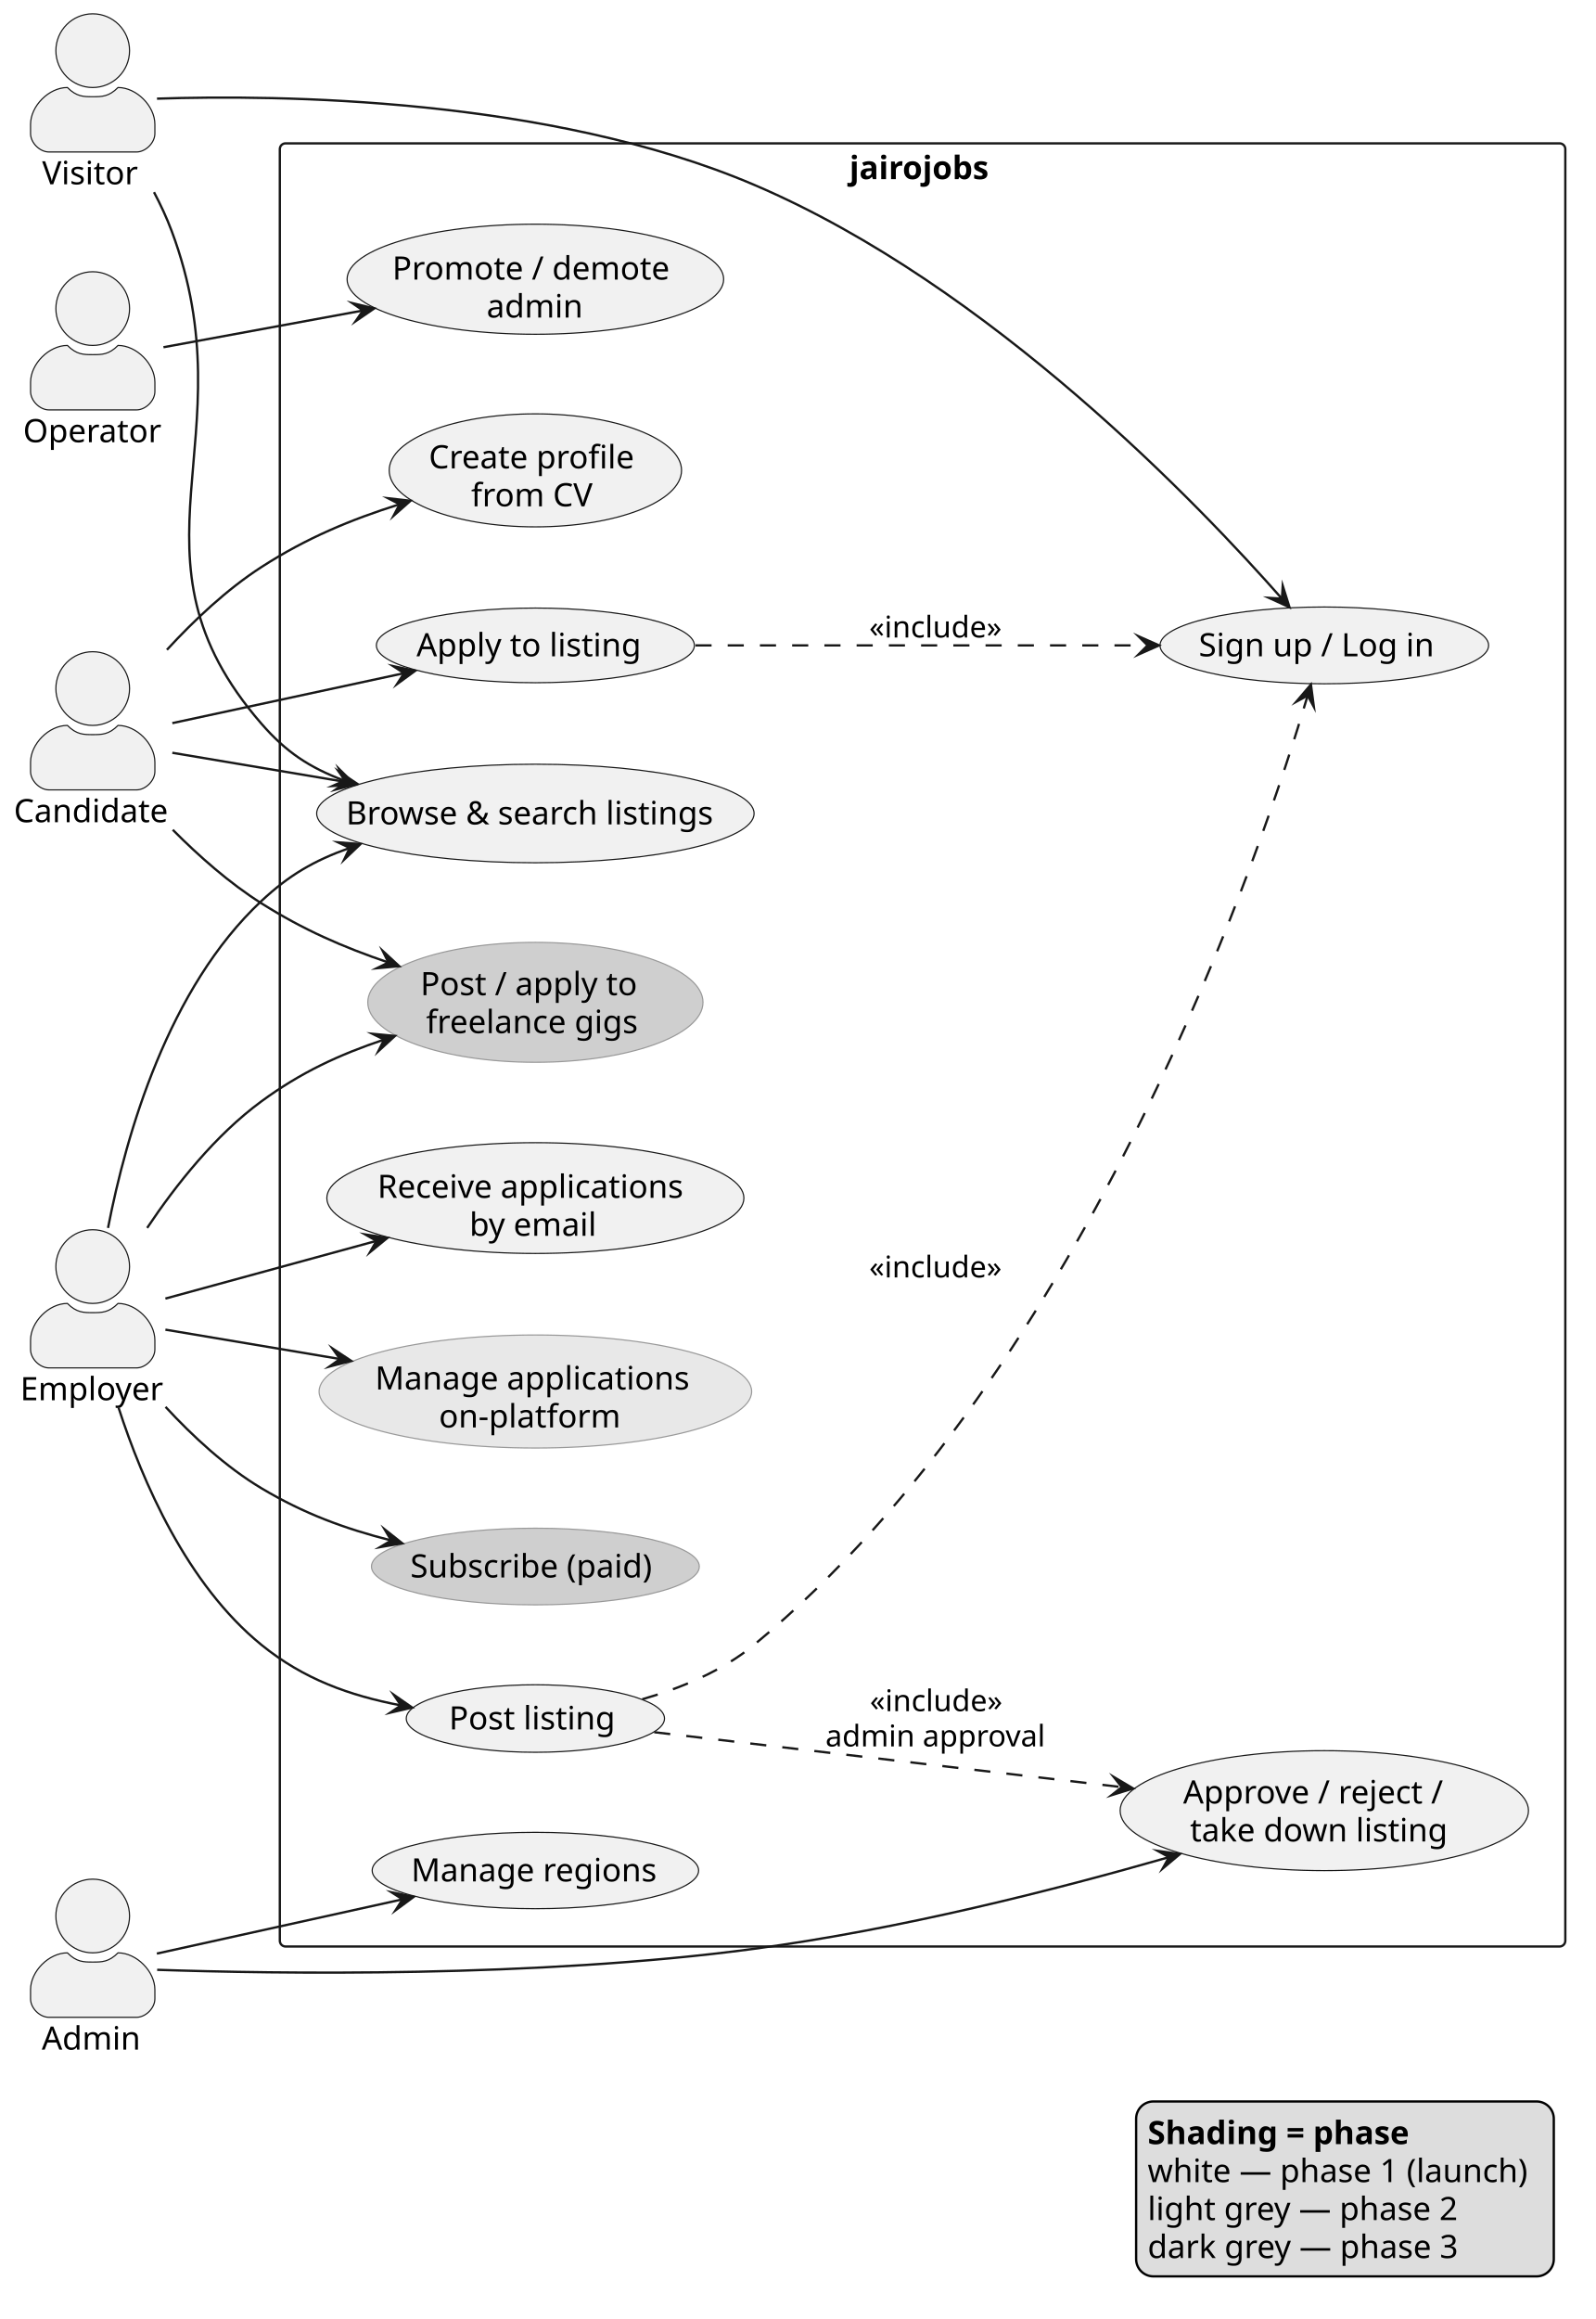
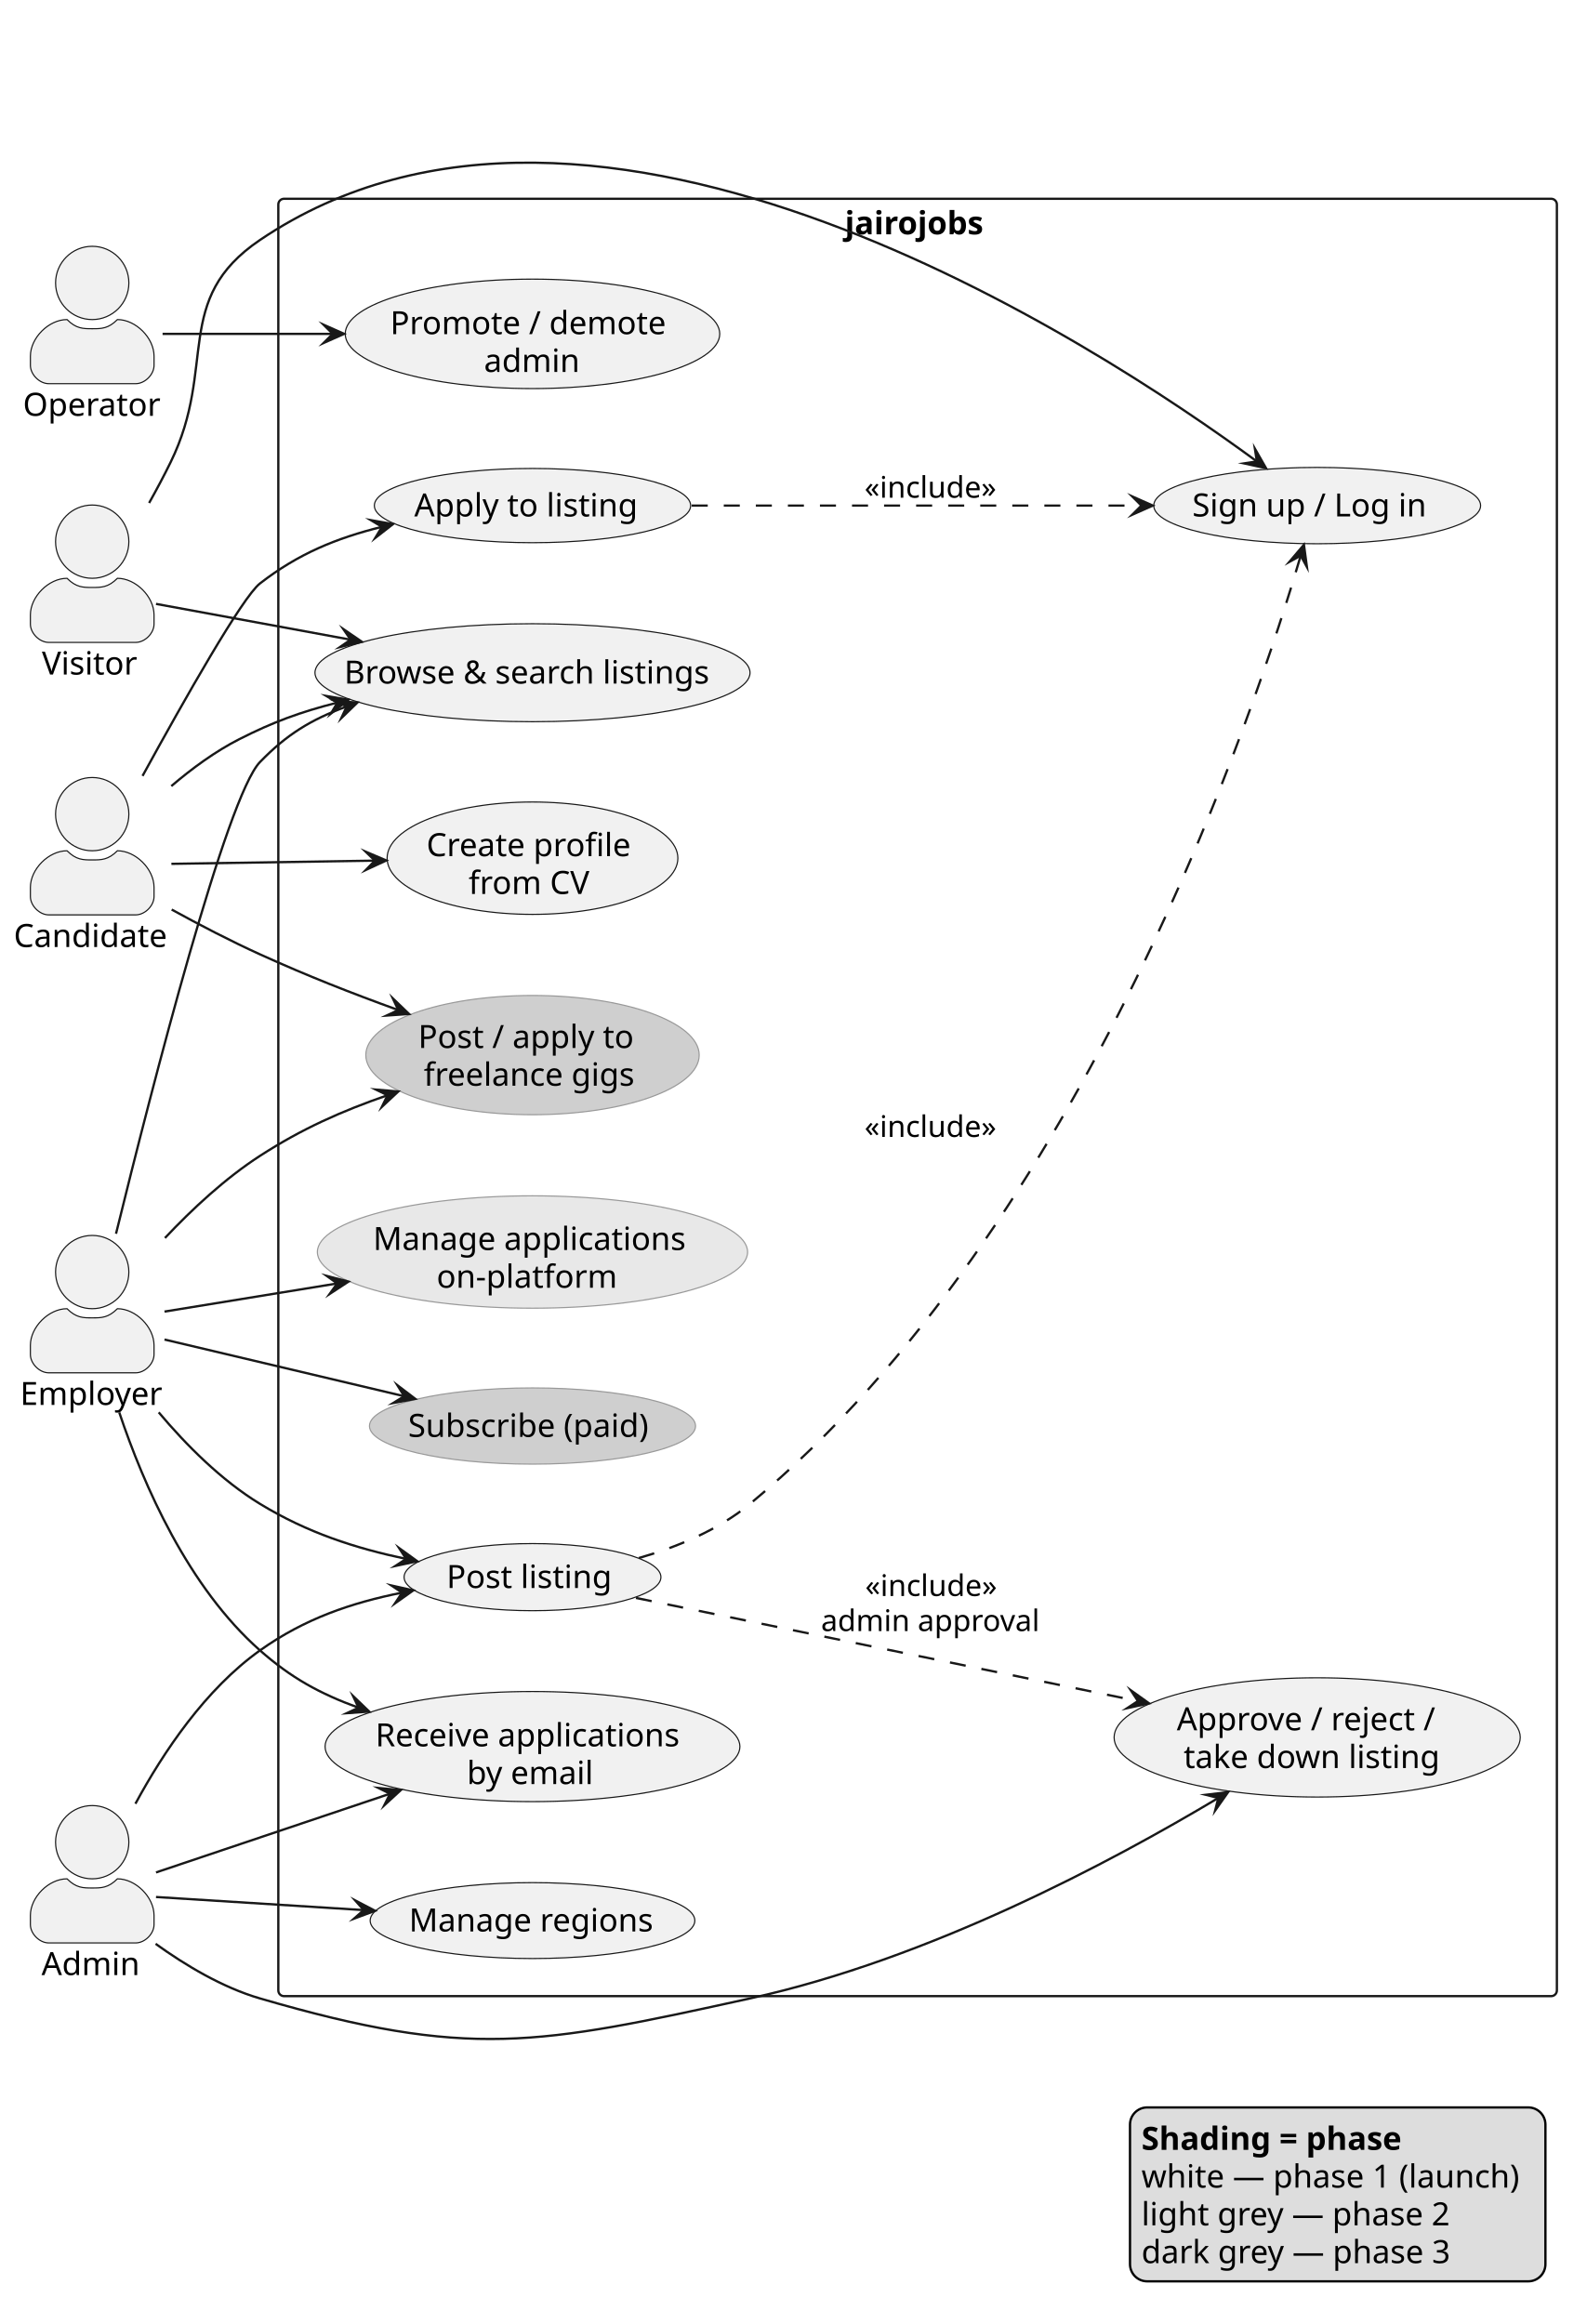
- <svg xmlns="http://www.w3.org/2000/svg" version="1.1" data-diagram-type="DESCRIPTION" style="width:693px;height:1007px;background:#FFFFFF;" width="693px" height="1007px" viewBox="0 0 693 1007" zoomAndPan="magnify" preserveAspectRatio="none" contentStyleType="text/css">
+ <svg xmlns="http://www.w3.org/2000/svg" version="1.1" data-diagram-type="DESCRIPTION" style="width:693px;height:1015px;background:#FFFFFF;" width="693px" height="1015px" viewBox="0 0 693 1015" zoomAndPan="magnify" preserveAspectRatio="none" contentStyleType="text/css">
  <defs />
  <g font-family="sans-serif" lengthAdjust="spacing">
    <g class="cluster" data-qualified-name="jairojobs" id="ent0006" data-source-line="21">
-       <rect x="121.54" y="62.25" width="558.35" height="783" fill="none" style="stroke:#181818;stroke-width:1;" rx="2.5" ry="2.5" />
-       <text x="368.942" y="77.785" fill="#000" font-size="14" textLength="63.547" font-weight="700">jairojobs</text>
+       <rect x="121.54" y="86.81" width="558.35" height="785" fill="none" style="stroke:#181818;stroke-width:1;" rx="2.5" ry="2.5" />
+       <text x="368.942" y="102.345" fill="#000" font-size="14" textLength="63.547" font-weight="700">jairojobs</text>
    </g>
    <g class="entity" data-qualified-name="jairojobs.UC1" id="ent0007" data-source-line="22">
-       <ellipse cx="232.542" cy="353.248" rx="94.992" ry="21.398" fill="#F1F1F1" style="stroke:#181818;stroke-width:0.5;" />
-       <text x="150.302" y="357.993" fill="#000" font-size="14" textLength="164.479">Browse &amp; search listings</text>
+       <ellipse cx="232.542" cy="293.808" rx="94.992" ry="21.398" fill="#F1F1F1" style="stroke:#181818;stroke-width:0.5;" />
+       <text x="150.302" y="298.553" fill="#000" font-size="14" textLength="164.479">Browse &amp; search listings</text>
    </g>
    <g class="entity" data-qualified-name="jairojobs.UC2" id="ent0008" data-source-line="23">
-       <ellipse cx="575.211" cy="280.254" rx="71.371" ry="16.674" fill="#F1F1F1" style="stroke:#181818;stroke-width:0.5;" />
-       <text x="520.663" y="284.998" fill="#000" font-size="14" textLength="109.095">Sign up / Log in</text>
+       <ellipse cx="575.211" cy="220.814" rx="71.371" ry="16.674" fill="#F1F1F1" style="stroke:#181818;stroke-width:0.5;" />
+       <text x="520.663" y="225.558" fill="#000" font-size="14" textLength="109.095">Sign up / Log in</text>
    </g>
    <g class="entity" data-qualified-name="jairojobs.UC3" id="ent0009" data-source-line="24">
-       <ellipse cx="232.538" cy="204.252" rx="63.488" ry="24.542" fill="#F1F1F1" style="stroke:#181818;stroke-width:0.5;" />
-       <text x="186.241" y="203.377" fill="#000" font-size="14" textLength="92.593">Create profile</text>
-       <text x="204.63" y="219.865" fill="#000" font-size="14" textLength="55.815">from CV</text>
+       <ellipse cx="232.538" cy="374.812" rx="63.488" ry="24.542" fill="#F1F1F1" style="stroke:#181818;stroke-width:0.5;" />
+       <text x="186.241" y="373.937" fill="#000" font-size="14" textLength="92.593">Create profile</text>
+       <text x="204.63" y="390.425" fill="#000" font-size="14" textLength="55.815">from CV</text>
    </g>
    <g class="entity" data-qualified-name="jairojobs.UC4" id="ent0010" data-source-line="25">
-       <ellipse cx="232.541" cy="280.254" rx="69.071" ry="16.214" fill="#F1F1F1" style="stroke:#181818;stroke-width:0.5;" />
-       <text x="180.906" y="284.998" fill="#000" font-size="14" textLength="103.271">Apply to listing</text>
+       <ellipse cx="232.541" cy="220.814" rx="69.071" ry="16.214" fill="#F1F1F1" style="stroke:#181818;stroke-width:0.5;" />
+       <text x="180.906" y="225.558" fill="#000" font-size="14" textLength="103.271">Apply to listing</text>
    </g>
    <g class="entity" data-qualified-name="jairojobs.UC5" id="ent0011" data-source-line="26">
-       <ellipse cx="232.544" cy="746.249" rx="56.084" ry="14.659" fill="#F1F1F1" style="stroke:#181818;stroke-width:0.5;" />
-       <text x="195.008" y="750.993" fill="#000" font-size="14" textLength="75.072">Post listing</text>
+       <ellipse cx="232.544" cy="688.809" rx="56.084" ry="14.659" fill="#F1F1F1" style="stroke:#181818;stroke-width:0.5;" />
+       <text x="195.008" y="693.553" fill="#000" font-size="14" textLength="75.072">Post listing</text>
    </g>
    <g class="entity" data-qualified-name="jairojobs.UC6" id="ent0012" data-source-line="27">
-       <ellipse cx="232.537" cy="520.249" rx="90.577" ry="24.049" fill="#F1F1F1" style="stroke:#181818;stroke-width:0.5;" />
-       <text x="163.935" y="520.153" fill="#000" font-size="14" textLength="137.204">Receive applications</text>
-       <text x="203.911" y="536.641" fill="#000" font-size="14" textLength="57.251">by email</text>
+       <ellipse cx="232.537" cy="762.809" rx="90.577" ry="24.049" fill="#F1F1F1" style="stroke:#181818;stroke-width:0.5;" />
+       <text x="163.935" y="762.713" fill="#000" font-size="14" textLength="137.204">Receive applications</text>
+       <text x="203.911" y="779.201" fill="#000" font-size="14" textLength="57.251">by email</text>
    </g>
    <g class="entity" data-qualified-name="jairojobs.UC7" id="ent0013" data-source-line="28">
-       <ellipse cx="575.21" cy="786.252" rx="88.68" ry="26.042" fill="#F1F1F1" style="stroke:#181818;stroke-width:0.5;" />
-       <text x="513.898" y="783.145" fill="#000" font-size="14" textLength="122.623">Approve / reject /</text>
-       <text x="516.896" y="799.633" fill="#000" font-size="14" textLength="116.628">take down listing</text>
+       <ellipse cx="575.21" cy="758.812" rx="88.68" ry="26.042" fill="#F1F1F1" style="stroke:#181818;stroke-width:0.5;" />
+       <text x="513.898" y="755.705" fill="#000" font-size="14" textLength="122.623">Approve / reject /</text>
+       <text x="516.896" y="772.193" fill="#000" font-size="14" textLength="116.628">take down listing</text>
    </g>
    <g class="entity" data-qualified-name="jairojobs.UC8" id="ent0014" data-source-line="29">
-       <ellipse cx="232.545" cy="812.249" rx="70.895" ry="16.579" fill="#F1F1F1" style="stroke:#181818;stroke-width:0.5;" />
-       <text x="178.595" y="816.993" fill="#000" font-size="14" textLength="107.898">Manage regions</text>
+       <ellipse cx="232.545" cy="838.809" rx="70.895" ry="16.579" fill="#F1F1F1" style="stroke:#181818;stroke-width:0.5;" />
+       <text x="178.595" y="843.553" fill="#000" font-size="14" textLength="107.898">Manage regions</text>
    </g>
    <g class="entity" data-qualified-name="jairojobs.UC9" id="ent0015" data-source-line="30">
-       <ellipse cx="232.537" cy="121.251" rx="81.777" ry="23.901" fill="#F1F1F1" style="stroke:#181818;stroke-width:0.5;" />
-       <text x="170.392" y="121.395" fill="#000" font-size="14" textLength="124.291">Promote / demote</text>
-       <text x="211.363" y="137.883" fill="#000" font-size="14" textLength="42.349">admin</text>
+       <ellipse cx="232.537" cy="145.811" rx="81.777" ry="23.901" fill="#F1F1F1" style="stroke:#181818;stroke-width:0.5;" />
+       <text x="170.392" y="145.955" fill="#000" font-size="14" textLength="124.291">Promote / demote</text>
+       <text x="211.363" y="162.443" fill="#000" font-size="14" textLength="42.349">admin</text>
    </g>
    <g class="entity" data-qualified-name="jairojobs.UC10" id="ent0016" data-source-line="31">
-       <ellipse cx="232.536" cy="604.249" rx="93.936" ry="24.539" fill="#E8E8E8" style="stroke:#999;stroke-width:0.5;" />
-       <text x="162.923" y="603.379" fill="#000" font-size="14" textLength="139.228">Manage applications</text>
-       <text x="190.656" y="619.867" fill="#000" font-size="14" textLength="83.761">on-platform</text>
+       <ellipse cx="232.536" cy="546.809" rx="93.936" ry="24.539" fill="#E8E8E8" style="stroke:#999;stroke-width:0.5;" />
+       <text x="162.923" y="545.939" fill="#000" font-size="14" textLength="139.228">Manage applications</text>
+       <text x="190.656" y="562.427" fill="#000" font-size="14" textLength="83.761">on-platform</text>
    </g>
    <g class="entity" data-qualified-name="jairojobs.UC11" id="ent0017" data-source-line="32">
-       <ellipse cx="232.542" cy="680.25" rx="71.202" ry="16.64" fill="#CFCFCF" style="stroke:#999;stroke-width:0.5;" />
-       <text x="178.206" y="684.995" fill="#000" font-size="14" textLength="108.671">Subscribe (paid)</text>
+       <ellipse cx="232.542" cy="622.81" rx="71.202" ry="16.64" fill="#CFCFCF" style="stroke:#999;stroke-width:0.5;" />
+       <text x="178.206" y="627.555" fill="#000" font-size="14" textLength="108.671">Subscribe (paid)</text>
    </g>
    <g class="entity" data-qualified-name="jairojobs.UC12" id="ent0018" data-source-line="33">
-       <ellipse cx="232.544" cy="435.25" rx="72.794" ry="26.04" fill="#CFCFCF" style="stroke:#999;stroke-width:0.5;" />
-       <text x="182.597" y="432.145" fill="#000" font-size="14" textLength="99.894">Post / apply to</text>
-       <text x="185.052" y="448.634" fill="#000" font-size="14" textLength="94.985">freelance gigs</text>
+       <ellipse cx="232.544" cy="460.81" rx="72.794" ry="26.04" fill="#CFCFCF" style="stroke:#999;stroke-width:0.5;" />
+       <text x="182.597" y="457.705" fill="#000" font-size="14" textLength="99.894">Post / apply to</text>
+       <text x="185.052" y="474.194" fill="#000" font-size="14" textLength="94.985">freelance gigs</text>
    </g>
    <g class="entity" data-qualified-name="Visitor" id="ent0001" data-source-line="15">
-       <ellipse cx="40.27" cy="22" rx="16" ry="16" fill="#F1F1F1" style="stroke:#181818;stroke-width:0.5;" />
-       <path d="M40.27,42 C44.27,42 47.27,42 51.27,38 C59.27,38 67.27,46 67.27,54 L67.27,58 C67.27,62 63.27,66 59.27,66 L21.27,66 C17.27,66 13.27,62 13.27,58 L13.27,54 C13.27,46 21.27,38 29.27,38 C33.27,42 36.27,42 40.27,42" style="stroke:#181818;stroke-width:0.5;" fill="#F1F1F1" />
-       <text x="18.296" y="80.035" fill="#000" font-size="14" textLength="43.948">Visitor</text>
+       <ellipse cx="40.27" cy="236.57" rx="16" ry="16" fill="#F1F1F1" style="stroke:#181818;stroke-width:0.5;" />
+       <path d="M40.27,256.57 C44.27,256.57 47.27,256.57 51.27,252.57 C59.27,252.57 67.27,260.57 67.27,268.57 L67.27,272.57 C67.27,276.57 63.27,280.57 59.27,280.57 L21.27,280.57 C17.27,280.57 13.27,276.57 13.27,272.57 L13.27,268.57 C13.27,260.57 21.27,252.57 29.27,252.57 C33.27,256.57 36.27,256.57 40.27,256.57" style="stroke:#181818;stroke-width:0.5;" fill="#F1F1F1" />
+       <text x="18.296" y="294.605" fill="#000" font-size="14" textLength="43.948">Visitor</text>
    </g>
    <g class="entity" data-qualified-name="Candidate" id="ent0002" data-source-line="16">
-       <ellipse cx="40.272" cy="299" rx="16" ry="16" fill="#F1F1F1" style="stroke:#181818;stroke-width:0.5;" />
-       <path d="M40.272,319 C44.272,319 47.272,319 51.272,315 C59.272,315 67.272,323 67.272,331 L67.272,335 C67.272,339 63.272,343 59.272,343 L21.272,343 C17.272,343 13.272,339 13.272,335 L13.272,331 C13.272,323 21.272,315 29.272,315 C33.272,319 36.272,319 40.272,319" style="stroke:#181818;stroke-width:0.5;" fill="#F1F1F1" />
-       <text x="6" y="357.035" fill="#000" font-size="14" textLength="68.544">Candidate</text>
+       <ellipse cx="40.272" cy="355.57" rx="16" ry="16" fill="#F1F1F1" style="stroke:#181818;stroke-width:0.5;" />
+       <path d="M40.272,375.57 C44.272,375.57 47.272,375.57 51.272,371.57 C59.272,371.57 67.272,379.57 67.272,387.57 L67.272,391.57 C67.272,395.57 63.272,399.57 59.272,399.57 L21.272,399.57 C17.272,399.57 13.272,395.57 13.272,391.57 L13.272,387.57 C13.272,379.57 21.272,371.57 29.272,371.57 C33.272,375.57 36.272,375.57 40.272,375.57" style="stroke:#181818;stroke-width:0.5;" fill="#F1F1F1" />
+       <text x="6" y="413.605" fill="#000" font-size="14" textLength="68.544">Candidate</text>
    </g>
    <g class="entity" data-qualified-name="Employer" id="ent0003" data-source-line="17">
-       <ellipse cx="40.269" cy="550" rx="16" ry="16" fill="#F1F1F1" style="stroke:#181818;stroke-width:0.5;" />
-       <path d="M40.269,570 C44.269,570 47.269,570 51.269,566 C59.269,566 67.269,574 67.269,582 L67.269,586 C67.269,590 63.269,594 59.269,594 L21.269,594 C17.269,594 13.269,590 13.269,586 L13.269,582 C13.269,574 21.269,566 29.269,566 C33.269,570 36.269,570 40.269,570" style="stroke:#181818;stroke-width:0.5;" fill="#F1F1F1" />
-       <text x="8.79" y="608.035" fill="#000" font-size="14" textLength="62.959">Employer</text>
+       <ellipse cx="40.269" cy="555.57" rx="16" ry="16" fill="#F1F1F1" style="stroke:#181818;stroke-width:0.5;" />
+       <path d="M40.269,575.57 C44.269,575.57 47.269,575.57 51.269,571.57 C59.269,571.57 67.269,579.57 67.269,587.57 L67.269,591.57 C67.269,595.57 63.269,599.57 59.269,599.57 L21.269,599.57 C17.269,599.57 13.269,595.57 13.269,591.57 L13.269,587.57 C13.269,579.57 21.269,571.57 29.269,571.57 C33.269,575.57 36.269,575.57 40.269,575.57" style="stroke:#181818;stroke-width:0.5;" fill="#F1F1F1" />
+       <text x="8.79" y="613.605" fill="#000" font-size="14" textLength="62.959">Employer</text>
    </g>
    <g class="entity" data-qualified-name="Admin" id="ent0004" data-source-line="18">
-       <ellipse cx="40.27" cy="832" rx="16" ry="16" fill="#F1F1F1" style="stroke:#181818;stroke-width:0.5;" />
-       <path d="M40.27,852 C44.27,852 47.27,852 51.27,848 C59.27,848 67.27,856 67.27,864 L67.27,868 C67.27,872 63.27,876 59.27,876 L21.27,876 C17.27,876 13.27,872 13.27,868 L13.27,864 C13.27,856 21.27,848 29.27,848 C33.27,852 36.27,852 40.27,852" style="stroke:#181818;stroke-width:0.5;" fill="#F1F1F1" />
-       <text x="18.132" y="890.035" fill="#000" font-size="14" textLength="44.276">Admin</text>
+       <ellipse cx="40.27" cy="804.57" rx="16" ry="16" fill="#F1F1F1" style="stroke:#181818;stroke-width:0.5;" />
+       <path d="M40.27,824.57 C44.27,824.57 47.27,824.57 51.27,820.57 C59.27,820.57 67.27,828.57 67.27,836.57 L67.27,840.57 C67.27,844.57 63.27,848.57 59.27,848.57 L21.27,848.57 C17.27,848.57 13.27,844.57 13.27,840.57 L13.27,836.57 C13.27,828.57 21.27,820.57 29.27,820.57 C33.27,824.57 36.27,824.57 40.27,824.57" style="stroke:#181818;stroke-width:0.5;" fill="#F1F1F1" />
+       <text x="18.132" y="862.605" fill="#000" font-size="14" textLength="44.276">Admin</text>
    </g>
    <g class="entity" data-qualified-name="Operator" id="ent0005" data-source-line="19">
-       <ellipse cx="40.276" cy="134" rx="16" ry="16" fill="#F1F1F1" style="stroke:#181818;stroke-width:0.5;" />
-       <path d="M40.276,154 C44.276,154 47.276,154 51.276,150 C59.276,150 67.276,158 67.276,166 L67.276,170 C67.276,174 63.276,178 59.276,178 L21.276,178 C17.276,178 13.276,174 13.276,170 L13.276,166 C13.276,158 21.276,150 29.276,150 C33.276,154 36.276,154 40.276,154" style="stroke:#181818;stroke-width:0.5;" fill="#F1F1F1" />
-       <text x="10.02" y="192.035" fill="#000" font-size="14" textLength="60.512">Operator</text>
+       <ellipse cx="40.276" cy="123.57" rx="16" ry="16" fill="#F1F1F1" style="stroke:#181818;stroke-width:0.5;" />
+       <path d="M40.276,143.57 C44.276,143.57 47.276,143.57 51.276,139.57 C59.276,139.57 67.276,147.57 67.276,155.57 L67.276,159.57 C67.276,163.57 63.276,167.57 59.276,167.57 L21.276,167.57 C17.276,167.57 13.276,163.57 13.276,159.57 L13.276,155.57 C13.276,147.57 21.276,139.57 29.276,139.57 C33.276,143.57 36.276,143.57 40.276,143.57" style="stroke:#181818;stroke-width:0.5;" fill="#F1F1F1" />
+       <text x="10.02" y="181.605" fill="#000" font-size="14" textLength="60.512">Operator</text>
    </g>
    <g class="link" data-entity-1="ent0001" data-entity-2="ent0007" id="lnk19" data-source-line="36" data-link-type="dependency">
-       <path d="M66.89,83.45 C69.79,88.94 72.44,94.63 74.54,100.25 C108.44,190.79 50.09,241.3 113.54,314.25 C124.23,326.54 134.201,333.207 149.541,338.987" style="stroke:#181818;stroke-width:1;" fill="none" id="Visitor-to-UC1" />
-       <polygon points="154.22,340.75,147.208,333.834,149.541,338.987,144.388,341.32,154.22,340.75" fill="#181818" style="stroke:#181818;stroke-width:1;stroke-linejoin:miter;stroke-miterlimit:10;" />
+       <path d="M68.13,263.75 C91.48,268.05 121.522,273.576 153.122,279.386" style="stroke:#181818;stroke-width:1;" fill="none" id="Visitor-to-UC1" />
+       <polygon points="158.04,280.29,149.912,274.728,153.122,279.386,148.465,282.597,158.04,280.29" fill="#181818" style="stroke:#181818;stroke-width:1;stroke-linejoin:miter;stroke-miterlimit:10;" />
    </g>
    <g class="link" data-entity-1="ent0001" data-entity-2="ent0008" id="lnk20" data-source-line="37" data-link-type="dependency">
-       <path d="M68.19,42.84 C120.45,41.11 238.38,42.22 327.53,80.25 C430.47,124.16 521.965,220.438 556.795,259.968" style="stroke:#181818;stroke-width:1;" fill="none" id="Visitor-to-UC2" />
-       <polygon points="560.1,263.72,557.151,254.323,556.795,259.968,551.149,259.612,560.1,263.72" fill="#181818" style="stroke:#181818;stroke-width:1;stroke-linejoin:miter;stroke-miterlimit:10;" />
+       <path d="M65.12,219.67 C68.43,213.76 71.67,207.68 74.54,201.81 C94.98,160.08 75.04,130.83 113.54,104.81 C259.78,6 479.411,150.489 548.861,201.529" style="stroke:#181818;stroke-width:1;" fill="none" id="Visitor-to-UC2" />
+       <polygon points="552.89,204.49,548.007,195.937,548.861,201.529,543.269,202.383,552.89,204.49" fill="#181818" style="stroke:#181818;stroke-width:1;stroke-linejoin:miter;stroke-miterlimit:10;" />
    </g>
    <g class="link" data-entity-1="ent0002" data-entity-2="ent0007" id="lnk21" data-source-line="39" data-link-type="dependency">
-       <path d="M74.85,326.89 C97.15,330.64 122.419,334.891 150.359,339.591" style="stroke:#181818;stroke-width:1;" fill="none" id="Candidate-to-UC1" />
-       <polygon points="155.29,340.42,147.078,334.982,150.359,339.591,145.751,342.872,155.29,340.42" fill="#181818" style="stroke:#181818;stroke-width:1;stroke-linejoin:miter;stroke-miterlimit:10;" />
+       <path d="M74.81,343.33 C83.84,335.62 94.03,328.15 104.54,322.81 C119.26,315.34 131.064,310.992 147.354,306.852" style="stroke:#181818;stroke-width:1;" fill="none" id="Candidate-to-UC1" />
+       <polygon points="152.2,305.62,142.492,303.96,147.354,306.852,144.463,311.714,152.2,305.62" fill="#181818" style="stroke:#181818;stroke-width:1;stroke-linejoin:miter;stroke-miterlimit:10;" />
    </g>
    <g class="link" data-entity-1="ent0002" data-entity-2="ent0009" id="lnk22" data-source-line="40" data-link-type="dependency">
-       <path d="M72.5,282.17 C84.28,269.37 98.5,255.95 113.54,246.25 C133.19,233.57 152.372,225.644 173.552,218.964" style="stroke:#181818;stroke-width:1;" fill="none" id="Candidate-to-UC3" />
-       <polygon points="178.32,217.46,168.534,216.352,173.552,218.964,170.94,223.982,178.32,217.46" fill="#181818" style="stroke:#181818;stroke-width:1;stroke-linejoin:miter;stroke-miterlimit:10;" />
+       <path d="M74.85,377.28 C100.77,376.87 132.381,376.38 163.701,375.88" style="stroke:#181818;stroke-width:1;" fill="none" id="Candidate-to-UC3" />
+       <polygon points="168.7,375.8,159.637,371.944,163.701,375.88,159.765,379.943,168.7,375.8" fill="#181818" style="stroke:#181818;stroke-width:1;stroke-linejoin:miter;stroke-miterlimit:10;" />
    </g>
    <g class="link" data-entity-1="ent0002" data-entity-2="ent0010" id="lnk23" data-source-line="41" data-link-type="dependency">
-       <path d="M74.85,314.01 C104.08,307.71 142.012,299.532 175.502,292.322" style="stroke:#181818;stroke-width:1;" fill="none" id="Candidate-to-UC4" />
-       <polygon points="180.39,291.27,170.75,289.254,175.502,292.322,172.433,297.075,180.39,291.27" fill="#181818" style="stroke:#181818;stroke-width:1;stroke-linejoin:miter;stroke-miterlimit:10;" />
+       <path d="M62.25,338.88 C80.75,305.11 105.91,260.74 113.54,254.81 C130.22,241.87 146.787,235.053 166.797,230.093" style="stroke:#181818;stroke-width:1;" fill="none" id="Candidate-to-UC4" />
+       <polygon points="171.65,228.89,161.952,227.173,166.797,230.093,163.877,234.938,171.65,228.89" fill="#181818" style="stroke:#181818;stroke-width:1;stroke-linejoin:miter;stroke-miterlimit:10;" />
    </g>
    <g class="link" data-entity-1="ent0002" data-entity-2="ent0018" id="lnk24" data-source-line="42" data-link-type="dependency">
-       <path d="M75.04,360.33 C86.39,371.76 99.71,383.52 113.54,392.25 C131.8,403.77 148.846,411.2 168.696,417.95" style="stroke:#181818;stroke-width:1;" fill="none" id="Candidate-to-UC12" />
-       <polygon points="173.43,419.56,166.197,412.875,168.696,417.95,163.621,420.45,173.43,419.56" fill="#181818" style="stroke:#181818;stroke-width:1;stroke-linejoin:miter;stroke-miterlimit:10;" />
+       <path d="M74.97,397.25 C86.97,403.83 100.69,410.98 113.54,416.81 C134.45,426.3 153.359,433.697 173.929,441.147" style="stroke:#181818;stroke-width:1;" fill="none" id="Candidate-to-UC12" />
+       <polygon points="178.63,442.85,171.53,436.024,173.929,441.147,168.806,443.546,178.63,442.85" fill="#181818" style="stroke:#181818;stroke-width:1;stroke-linejoin:miter;stroke-miterlimit:10;" />
    </g>
    <g class="link" data-entity-1="ent0003" data-entity-2="ent0007" id="lnk25" data-source-line="44" data-link-type="dependency">
-       <path d="M46.92,533.22 C54.85,492.36 73.11,429.01 113.54,391.25 C125.58,380.01 136.239,373.767 151.889,368.197" style="stroke:#181818;stroke-width:1;" fill="none" id="Employer-to-UC1" />
-       <polygon points="156.6,366.52,146.78,365.769,151.889,368.197,149.462,373.306,156.6,366.52" fill="#181818" style="stroke:#181818;stroke-width:1;stroke-linejoin:miter;stroke-miterlimit:10;" />
+       <path d="M50.66,538.83 C66.69,473.56 99.01,347.83 113.54,332.81 C125.1,320.88 135.685,314.309 151.395,308.559" style="stroke:#181818;stroke-width:1;" fill="none" id="Employer-to-UC1" />
+       <polygon points="156.09,306.84,146.263,306.177,151.395,308.559,149.013,313.69,156.09,306.84" fill="#181818" style="stroke:#181818;stroke-width:1;stroke-linejoin:miter;stroke-miterlimit:10;" />
    </g>
    <g class="link" data-entity-1="ent0003" data-entity-2="ent0011" id="lnk26" data-source-line="45" data-link-type="dependency">
-       <path d="M51.52,611.34 C61.94,643.53 81.24,687.99 113.54,714.25 C131.99,729.24 151.969,736.299 174.139,740.549" style="stroke:#181818;stroke-width:1;" fill="none" id="Employer-to-UC5" />
-       <polygon points="179.05,741.49,170.964,735.867,174.139,740.549,169.458,743.724,179.05,741.49" fill="#181818" style="stroke:#181818;stroke-width:1;stroke-linejoin:miter;stroke-miterlimit:10;" />
+       <path d="M69.3,616.83 C81.44,631.25 96.72,646.56 113.54,656.81 C134.3,669.46 155.198,676.167 177.368,680.847" style="stroke:#181818;stroke-width:1;" fill="none" id="Employer-to-UC5" />
+       <polygon points="182.26,681.88,174.28,676.107,177.368,680.847,172.628,683.935,182.26,681.88" fill="#181818" style="stroke:#181818;stroke-width:1;stroke-linejoin:miter;stroke-miterlimit:10;" />
    </g>
    <g class="link" data-entity-1="ent0003" data-entity-2="ent0012" id="lnk27" data-source-line="46" data-link-type="dependency">
-       <path d="M71.84,563.89 C97.79,556.8 131.047,547.708 163.507,538.838" style="stroke:#181818;stroke-width:1;" fill="none" id="Employer-to-UC6" />
-       <polygon points="168.33,537.52,158.594,536.034,163.507,538.838,160.703,543.751,168.33,537.52" fill="#181818" style="stroke:#181818;stroke-width:1;stroke-linejoin:miter;stroke-miterlimit:10;" />
+       <path d="M52.08,616.87 C62.81,648.87 82.24,693.22 113.54,720.81 C127.08,732.75 139.551,739.653 156.561,745.833" style="stroke:#181818;stroke-width:1;" fill="none" id="Employer-to-UC6" />
+       <polygon points="161.26,747.54,154.167,740.707,156.561,745.833,151.435,748.226,161.26,747.54" fill="#181818" style="stroke:#181818;stroke-width:1;stroke-linejoin:miter;stroke-miterlimit:10;" />
    </g>
    <g class="link" data-entity-1="ent0003" data-entity-2="ent0016" id="lnk28" data-source-line="47" data-link-type="dependency">
-       <path d="M71.84,577.39 C93.69,581.06 119.209,585.35 147.669,590.14" style="stroke:#181818;stroke-width:1;" fill="none" id="Employer-to-UC10" />
-       <polygon points="152.6,590.97,144.389,585.532,147.669,590.14,143.061,593.421,152.6,590.97" fill="#181818" style="stroke:#181818;stroke-width:1;stroke-linejoin:miter;stroke-miterlimit:10;" />
+       <path d="M71.84,572.83 C93.59,569.29 118.915,565.164 147.255,560.544" style="stroke:#181818;stroke-width:1;" fill="none" id="Employer-to-UC10" />
+       <polygon points="152.19,559.74,142.664,557.24,147.255,560.544,143.951,565.136,152.19,559.74" fill="#181818" style="stroke:#181818;stroke-width:1;stroke-linejoin:miter;stroke-miterlimit:10;" />
    </g>
    <g class="link" data-entity-1="ent0003" data-entity-2="ent0017" id="lnk29" data-source-line="48" data-link-type="dependency">
-       <path d="M71.91,610.93 C83.73,623.72 98.13,637.03 113.54,646.25 C132.12,657.35 149.666,663.749 169.926,668.939" style="stroke:#181818;stroke-width:1;" fill="none" id="Employer-to-UC11" />
-       <polygon points="174.77,670.18,167.044,664.072,169.926,668.939,165.059,671.821,174.77,670.18" fill="#181818" style="stroke:#181818;stroke-width:1;stroke-linejoin:miter;stroke-miterlimit:10;" />
+       <path d="M71.84,585.04 C101.36,592.02 141.714,601.569 176.504,609.799" style="stroke:#181818;stroke-width:1;" fill="none" id="Employer-to-UC11" />
+       <polygon points="181.37,610.95,173.533,604.986,176.504,609.799,171.691,612.771,181.37,610.95" fill="#181818" style="stroke:#181818;stroke-width:1;stroke-linejoin:miter;stroke-miterlimit:10;" />
    </g>
    <g class="link" data-entity-1="ent0003" data-entity-2="ent0018" id="lnk30" data-source-line="49" data-link-type="dependency">
-       <path d="M63.92,533.21 C76.49,514.41 93.62,492.85 113.54,478.25 C130.69,465.68 147.15,458.042 166.83,451.432" style="stroke:#181818;stroke-width:1;" fill="none" id="Employer-to-UC12" />
-       <polygon points="171.57,449.84,161.765,448.914,166.83,451.432,164.312,456.497,171.57,449.84" fill="#181818" style="stroke:#181818;stroke-width:1;stroke-linejoin:miter;stroke-miterlimit:10;" />
+       <path d="M72.03,540.69 C83.97,528.01 98.42,514.59 113.54,504.81 C131.91,492.95 149.206,485.278 169.226,478.338" style="stroke:#181818;stroke-width:1;" fill="none" id="Employer-to-UC12" />
+       <polygon points="173.95,476.7,164.136,475.868,169.226,478.338,166.757,483.427,173.95,476.7" fill="#181818" style="stroke:#181818;stroke-width:1;stroke-linejoin:miter;stroke-miterlimit:10;" />
    </g>
    <g class="link" data-entity-1="ent0004" data-entity-2="ent0013" id="lnk31" data-source-line="51" data-link-type="dependency">
-       <path d="M68.26,855.37 C119.2,857.09 232.92,858.93 327.53,846.25 C391.53,837.67 458.253,820.637 507.743,806.457" style="stroke:#181818;stroke-width:1;" fill="none" id="Admin-to-UC7" />
-       <polygon points="512.55,805.08,502.796,803.714,507.743,806.457,505,811.404,512.55,805.08" fill="#181818" style="stroke:#181818;stroke-width:1;stroke-linejoin:miter;stroke-miterlimit:10;" />
+       <path d="M67.95,848.95 C80.87,858.26 97.12,868.03 113.54,872.81 C204.85,899.41 234.64,893.24 327.53,872.81 C406.09,855.54 485.138,813.274 532.038,785.254" style="stroke:#181818;stroke-width:1;" fill="none" id="Admin-to-UC7" />
+       <polygon points="536.33,782.69,526.552,783.872,532.038,785.254,530.655,790.74,536.33,782.69" fill="#181818" style="stroke:#181818;stroke-width:1;stroke-linejoin:miter;stroke-miterlimit:10;" />
    </g>
    <g class="link" data-entity-1="ent0004" data-entity-2="ent0014" id="lnk32" data-source-line="52" data-link-type="dependency">
-       <path d="M68.13,848.32 C97.02,841.94 138.768,832.729 174.838,824.759" style="stroke:#181818;stroke-width:1;" fill="none" id="Admin-to-UC8" />
-       <polygon points="179.72,823.68,170.069,821.716,174.838,824.759,171.795,829.528,179.72,823.68" fill="#181818" style="stroke:#181818;stroke-width:1;stroke-linejoin:miter;stroke-miterlimit:10;" />
+       <path d="M68.13,828.51 C92.92,830.07 125.79,832.146 158.83,834.226" style="stroke:#181818;stroke-width:1;" fill="none" id="Admin-to-UC8" />
+       <polygon points="163.82,834.54,155.089,829.982,158.83,834.226,154.586,837.967,163.82,834.54" fill="#181818" style="stroke:#181818;stroke-width:1;stroke-linejoin:miter;stroke-miterlimit:10;" />
    </g>
-     <g class="link" data-entity-1="ent0005" data-entity-2="ent0015" id="lnk33" data-source-line="54" data-link-type="dependency">
-       <path d="M71,150.78 C95.46,146.28 126.172,140.624 157.662,134.834" style="stroke:#181818;stroke-width:1;" fill="none" id="Operator-to-UC9" />
-       <polygon points="162.58,133.93,153.005,131.623,157.662,134.834,154.452,139.492,162.58,133.93" fill="#181818" style="stroke:#181818;stroke-width:1;stroke-linejoin:miter;stroke-miterlimit:10;" />
+     <g class="link" data-entity-1="ent0004" data-entity-2="ent0011" id="lnk33" data-source-line="53" data-link-type="dependency">
+       <path d="M59.14,787.78 C71.41,765.09 89.77,737.73 113.54,720.81 C133.08,706.9 153.458,700.025 175.608,695.575" style="stroke:#181818;stroke-width:1;" fill="none" id="Admin-to-UC5" />
+       <polygon points="180.51,694.59,170.898,692.441,175.608,695.575,172.474,700.284,180.51,694.59" fill="#181818" style="stroke:#181818;stroke-width:1;stroke-linejoin:miter;stroke-miterlimit:10;" />
    </g>
-     <g class="link" data-entity-1="ent0010" data-entity-2="ent0008" id="lnk34" data-source-line="56" data-link-type="dependency">
-       <path d="M302.07,280.25 C360.55,280.25 439.33,280.25 498.44,280.25" style="stroke:#181818;stroke-width:1;stroke-dasharray:7,7;" fill="none" id="UC4-to-UC2" />
-       <polygon points="503.44,280.25,494.44,276.25,498.44,280.25,494.44,284.25,503.44,280.25" fill="#181818" style="stroke:#181818;stroke-width:1;stroke-linejoin:miter;stroke-miterlimit:10;" />
-       <text x="377.53" y="276.818" fill="#000" font-size="13" textLength="59.357">«include»</text>
+     <g class="link" data-entity-1="ent0004" data-entity-2="ent0012" id="lnk34" data-source-line="54" data-link-type="dependency">
+       <path d="M68.13,817.78 C95.79,808.48 134.981,795.294 170.321,783.404" style="stroke:#181818;stroke-width:1;" fill="none" id="Admin-to-UC6" />
+       <polygon points="175.06,781.81,165.254,780.889,170.321,783.404,167.805,788.471,175.06,781.81" fill="#181818" style="stroke:#181818;stroke-width:1;stroke-linejoin:miter;stroke-miterlimit:10;" />
    </g>
-     <g class="link" data-entity-1="ent0011" data-entity-2="ent0008" id="lnk35" data-source-line="57" data-link-type="dependency">
-       <path d="M278.98,737.88 C295.61,733.1 313.71,725.67 327.53,714.25 C473.79,593.28 548.911,366.464 567.981,302.034" style="stroke:#181818;stroke-width:1;stroke-dasharray:7,7;" fill="none" id="UC5-to-UC2" />
-       <polygon points="569.4,297.24,563.01,304.735,567.981,302.034,570.681,307.005,569.4,297.24" fill="#181818" style="stroke:#181818;stroke-width:1;stroke-linejoin:miter;stroke-miterlimit:10;" />
-       <text x="377.53" y="554.708" fill="#000" font-size="13" textLength="59.357">«include»</text>
+     <g class="link" data-entity-1="ent0005" data-entity-2="ent0015" id="lnk35" data-source-line="56" data-link-type="dependency">
+       <path d="M71,145.81 C92.32,145.81 117.14,145.81 145.29,145.81" style="stroke:#181818;stroke-width:1;" fill="none" id="Operator-to-UC9" />
+       <polygon points="150.29,145.81,141.29,141.81,145.29,145.81,141.29,149.81,150.29,145.81" fill="#181818" style="stroke:#181818;stroke-width:1;stroke-linejoin:miter;stroke-miterlimit:10;" />
    </g>
-     <g class="link" data-entity-1="ent0011" data-entity-2="ent0013" id="lnk36" data-source-line="58" data-link-type="dependency">
-       <path d="M284.17,752.19 C339.03,758.63 422.434,768.427 487.234,776.037" style="stroke:#181818;stroke-width:1;stroke-dasharray:7,7;" fill="none" id="UC5-to-UC7" />
-       <polygon points="492.2,776.62,483.728,771.598,487.234,776.037,482.795,779.543,492.2,776.62" fill="#181818" style="stroke:#181818;stroke-width:1;stroke-linejoin:miter;stroke-miterlimit:10;" />
-       <text x="377.827" y="743.058" fill="#000" font-size="13" textLength="59.357">«include»</text>
-       <text x="358.53" y="758.369" fill="#000" font-size="13" textLength="97.951">admin approval</text>
+     <g class="link" data-entity-1="ent0010" data-entity-2="ent0008" id="lnk36" data-source-line="58" data-link-type="dependency">
+       <path d="M302.07,220.81 C360.55,220.81 439.33,220.81 498.44,220.81" style="stroke:#181818;stroke-width:1;stroke-dasharray:7,7;" fill="none" id="UC4-to-UC2" />
+       <polygon points="503.44,220.81,494.44,216.81,498.44,220.81,494.44,224.81,503.44,220.81" fill="#181818" style="stroke:#181818;stroke-width:1;stroke-linejoin:miter;stroke-miterlimit:10;" />
+       <text x="377.53" y="217.378" fill="#000" font-size="13" textLength="59.357">«include»</text>
    </g>
-     <g class="legend" data-source-line="60">
-       <rect x="493.472" y="912.535" width="181.418" height="75.953" fill="#DDD" style="stroke:#000;stroke-width:1;" rx="7.5" ry="7.5" />
-       <text x="498.472" y="931.07" fill="#000" font-size="14" textLength="120.866" font-weight="700">Shading = phase</text>
-       <text x="498.472" y="947.559" fill="#000" font-size="14" textLength="171.418">white — phase 1 (launch)</text>
-       <text x="498.472" y="964.047" fill="#000" font-size="14" textLength="141.06">light grey — phase 2</text>
-       <text x="498.472" y="980.535" fill="#000" font-size="14" textLength="140.766">dark grey — phase 3</text>
+     <g class="link" data-entity-1="ent0011" data-entity-2="ent0008" id="lnk37" data-source-line="59" data-link-type="dependency">
+       <path d="M279,680.46 C295.62,675.68 313.72,668.25 327.53,656.81 C474.18,535.28 549.043,307.398 568.023,242.688" style="stroke:#181818;stroke-width:1;stroke-dasharray:7,7;" fill="none" id="UC5-to-UC2" />
+       <polygon points="569.43,237.89,563.059,245.4,568.023,242.688,570.735,247.652,569.43,237.89" fill="#181818" style="stroke:#181818;stroke-width:1;stroke-linejoin:miter;stroke-miterlimit:10;" />
+       <text x="377.53" y="496.548" fill="#000" font-size="13" textLength="59.357">«include»</text>
+     </g>
+     <g class="link" data-entity-1="ent0011" data-entity-2="ent0013" id="lnk38" data-source-line="60" data-link-type="dependency">
+       <path d="M277.72,697.89 C334.52,709.56 429.002,728.973 496.922,742.933" style="stroke:#181818;stroke-width:1;stroke-dasharray:7,7;" fill="none" id="UC5-to-UC7" />
+       <polygon points="501.82,743.94,493.81,738.21,496.922,742.933,492.199,746.046,501.82,743.94" fill="#181818" style="stroke:#181818;stroke-width:1;stroke-linejoin:miter;stroke-miterlimit:10;" />
+       <text x="377.827" y="697.048" fill="#000" font-size="13" textLength="59.357">«include»</text>
+       <text x="358.53" y="712.359" fill="#000" font-size="13" textLength="97.951">admin approval</text>
+     </g>
+     <g class="legend" data-source-line="62">
+       <rect x="493.472" y="920.41" width="181.418" height="75.953" fill="#DDD" style="stroke:#000;stroke-width:1;" rx="7.5" ry="7.5" />
+       <text x="498.472" y="938.945" fill="#000" font-size="14" textLength="120.866" font-weight="700">Shading = phase</text>
+       <text x="498.472" y="955.433" fill="#000" font-size="14" textLength="171.418">white — phase 1 (launch)</text>
+       <text x="498.472" y="971.922" fill="#000" font-size="14" textLength="141.06">light grey — phase 2</text>
+       <text x="498.472" y="988.41" fill="#000" font-size="14" textLength="140.766">dark grey — phase 3</text>
    </g>
  </g>
</svg>
